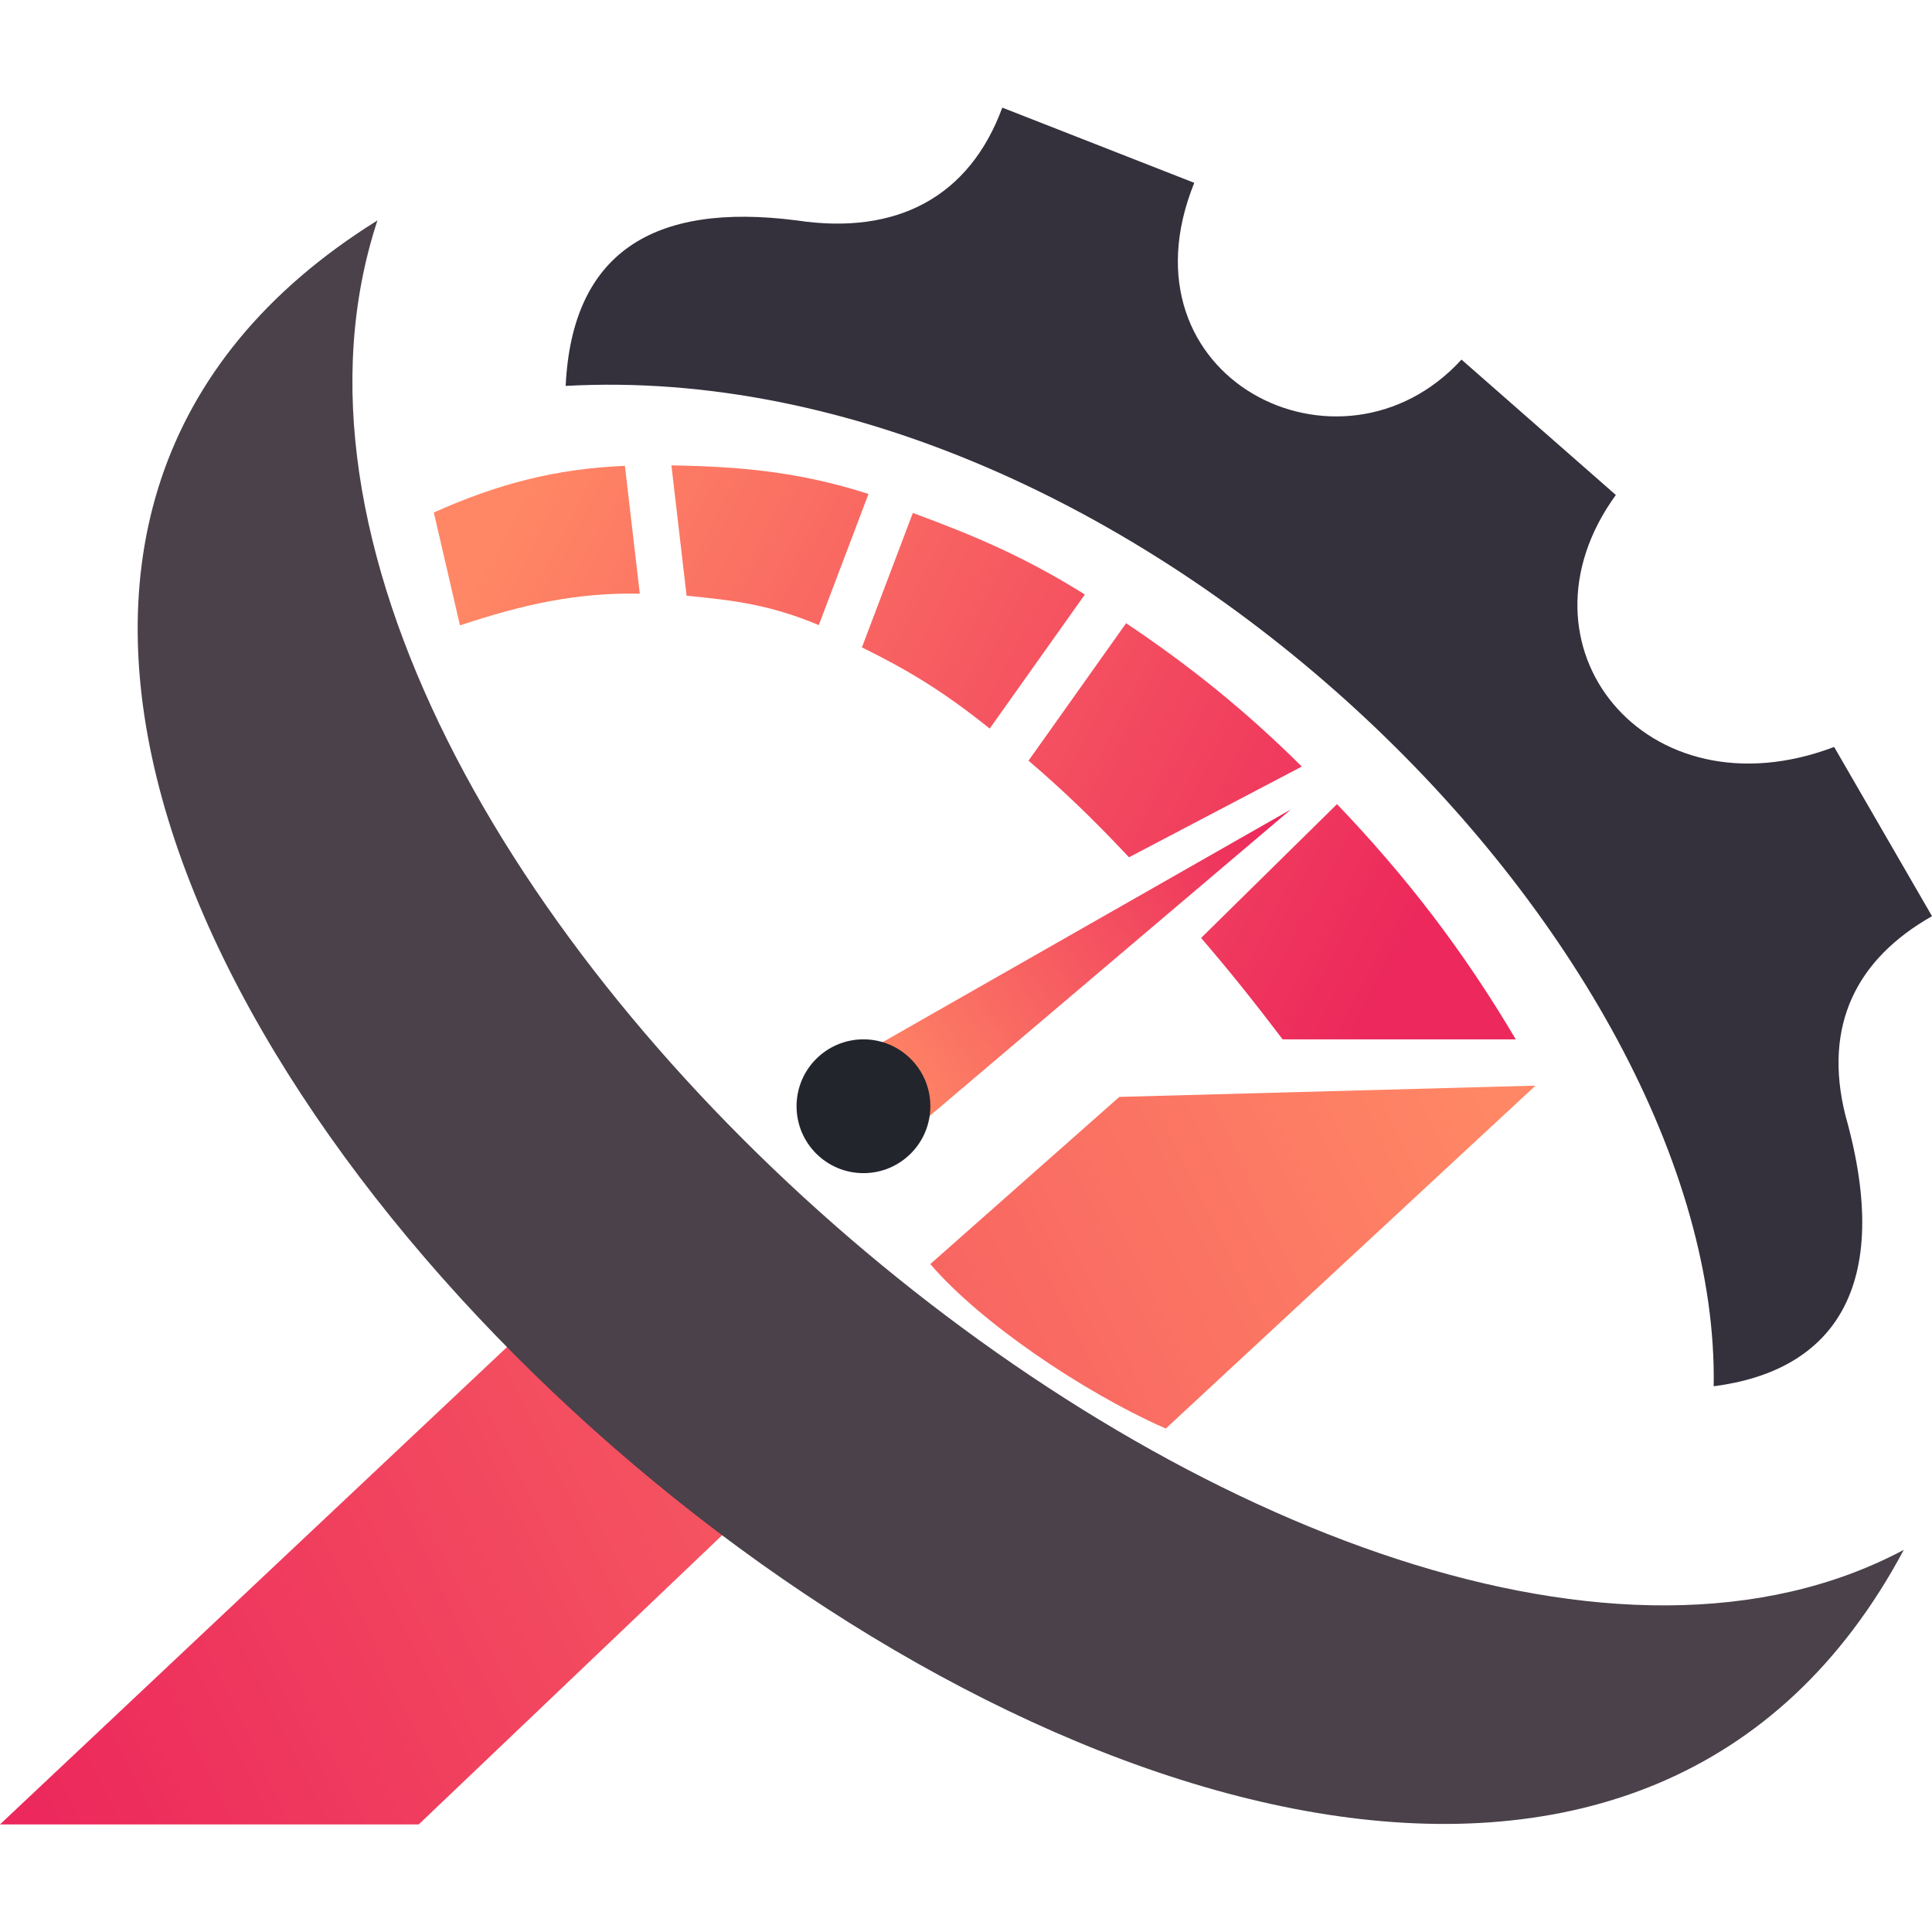
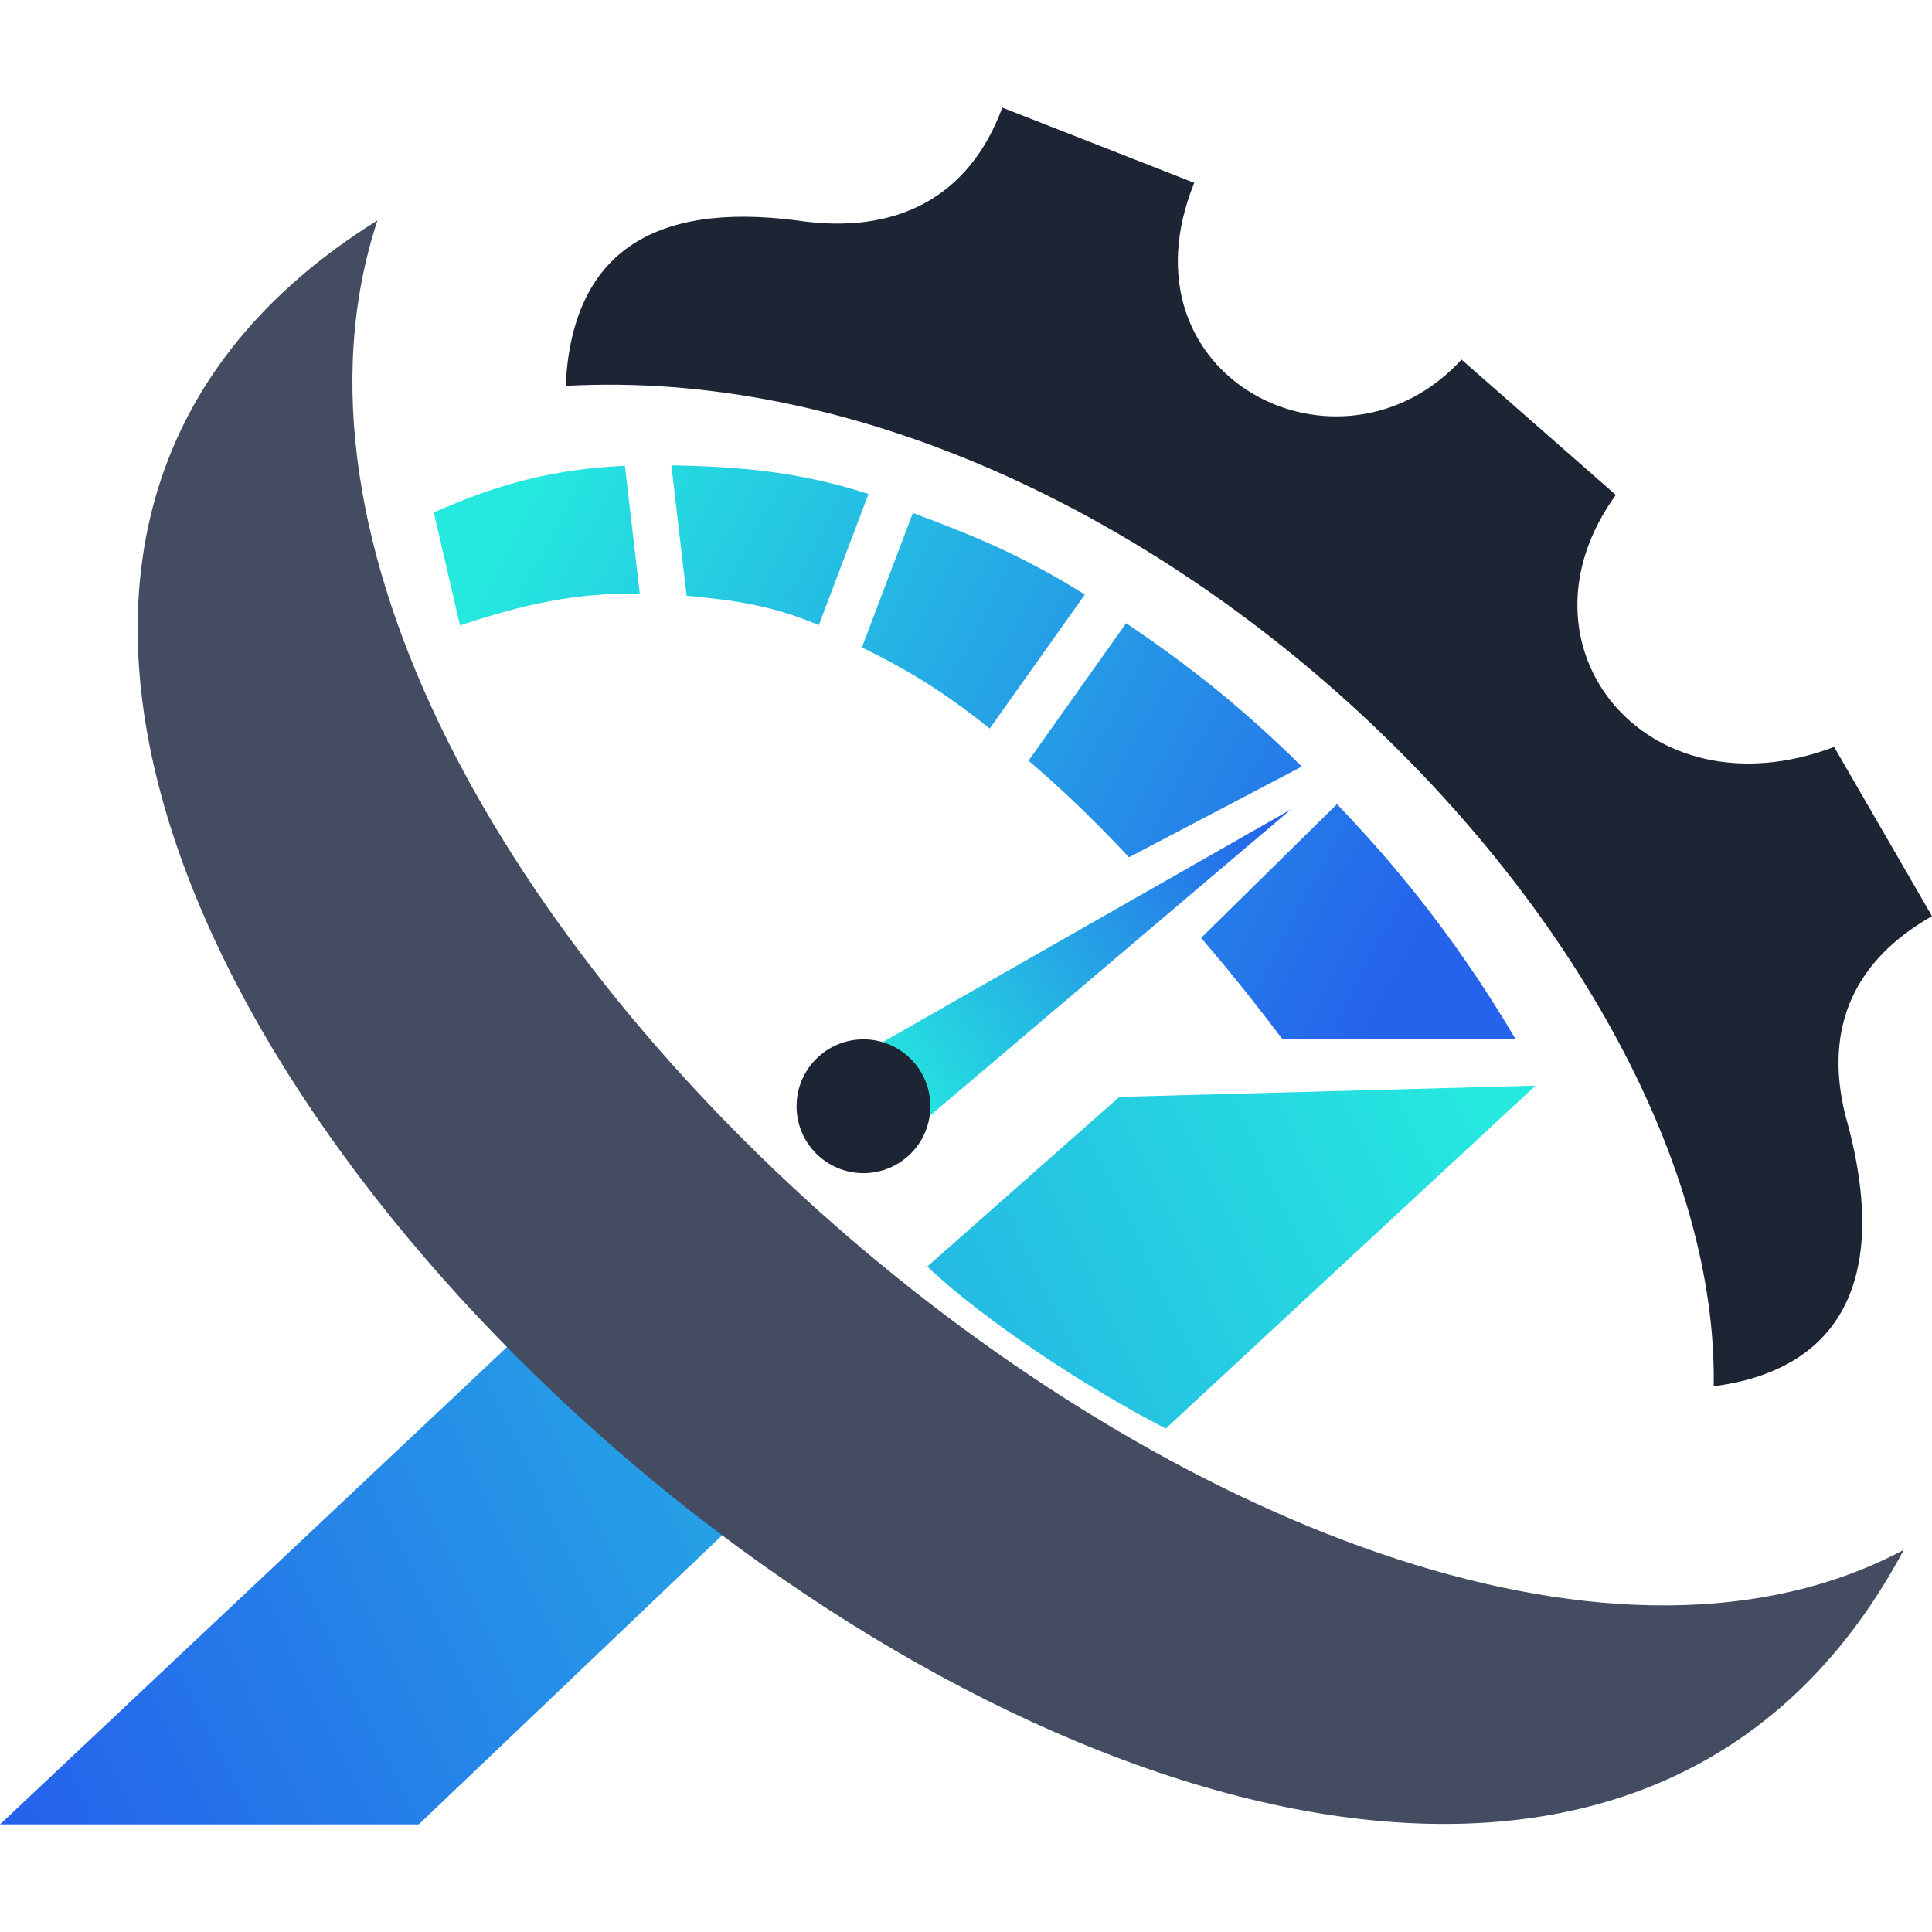
- <svg xmlns="http://www.w3.org/2000/svg" xmlns:xlink="http://www.w3.org/1999/xlink" id="uuid-ba0a5506-93fe-4929-be73-9cdb9c4fd967" data-name="Capa 1" viewBox="0 0 1848.18 1848.18">
+ <svg xmlns="http://www.w3.org/2000/svg" xmlns:xlink="http://www.w3.org/1999/xlink" id="Logo" width="4000" height="4000" viewBox="0 0 4000 4000">
  <defs>
-     <style>
-       .uuid-8d2cf8fd-7ba1-461d-adec-a2bb2cd14ab5 {
-         fill: url(#uuid-09aa00bc-dc76-463a-ab74-0f07294f739f);
-       }
- 
-       .uuid-8d2cf8fd-7ba1-461d-adec-a2bb2cd14ab5, .uuid-69129cfe-7bd9-4d7e-9a93-98efb194f0a5, .uuid-94fd902f-f90f-4c10-a5fa-a8f2062bc0c5, .uuid-2023ff45-1793-44d1-adb4-95504d0c0508, .uuid-5efaae13-93b5-408f-8570-2d77ea280353, .uuid-ce9e5fb9-ab62-4827-b34c-18437c5b493a, .uuid-5d66f4e7-1f4d-4863-b5a9-f7ee7414e8c0, .uuid-47a9c0b4-f6e0-4dfc-8b8d-6ff290d11835, .uuid-e9e76e18-f6d2-429c-a860-a2476e96d8a4, .uuid-366f3098-3ebb-4754-ac61-e345da1d9b58, .uuid-31fabd12-73a8-4840-a65d-a6dfb8f48895 {
-         stroke-width: 0px;
-       }
- 
-       .uuid-69129cfe-7bd9-4d7e-9a93-98efb194f0a5 {
-         fill: url(#uuid-87f5ff5c-91fb-4aaf-a12a-afb942df6587);
-       }
- 
-       .uuid-94fd902f-f90f-4c10-a5fa-a8f2062bc0c5 {
-         fill: url(#uuid-37bae382-7b7a-4843-9495-6a102138b2d8);
-       }
- 
-       .uuid-2023ff45-1793-44d1-adb4-95504d0c0508 {
-         fill: url(#uuid-bac413f1-30e7-4934-8cce-8c65c4b306b1);
-       }
- 
-       .uuid-5efaae13-93b5-408f-8570-2d77ea280353 {
-         fill: url(#uuid-1e250a91-d592-44ec-ba02-aa36cc8b6a42);
-       }
- 
-       .uuid-ce9e5fb9-ab62-4827-b34c-18437c5b493a {
-         fill: url(#uuid-ea9faf08-65bf-4640-9e4c-e171dc9b7236);
-       }
- 
-       .uuid-5d66f4e7-1f4d-4863-b5a9-f7ee7414e8c0 {
-         fill: url(#uuid-ad7084b6-0720-4f7e-af9e-b1324c64a004);
-       }
- 
-       .uuid-47a9c0b4-f6e0-4dfc-8b8d-6ff290d11835 {
-         fill: #34303c;
-       }
- 
-       .uuid-e9e76e18-f6d2-429c-a860-a2476e96d8a4 {
-         fill: #4a414a;
-       }
- 
-       .uuid-366f3098-3ebb-4754-ac61-e345da1d9b58 {
-         fill: url(#uuid-840cb240-f1ee-414a-b2bd-05940770a69a);
-       }
- 
-       .uuid-31fabd12-73a8-4840-a65d-a6dfb8f48895 {
-         fill: #22252c;
-       }
-     </style>
-     <linearGradient id="uuid-ad7084b6-0720-4f7e-af9e-b1324c64a004" data-name="Degradado sin nombre 43" x1="17.65" y1="1712.61" x2="1414.55" y2="1037.8" gradientUnits="userSpaceOnUse">
-       <stop offset="0" stop-color="#ec285c" />
-       <stop offset="1" stop-color="#ff8765" />
+     <linearGradient id="Degradado_sin_nombre_3" data-name="Degradado sin nombre 3" x1="38.189" y1="3706.581" x2="3061.5" y2="2246.11" gradientUnits="userSpaceOnUse">
+       <stop offset="0" stop-color="#2563eb" />
+       <stop offset="1" stop-color="#25e9df" />
    </linearGradient>
-     <linearGradient id="uuid-09aa00bc-dc76-463a-ab74-0f07294f739f" data-name="Degradado sin nombre 43" x1="23.44" y1="1724.61" x2="1420.35" y2="1049.81" xlink:href="#uuid-ad7084b6-0720-4f7e-af9e-b1324c64a004" />
-     <linearGradient id="uuid-1e250a91-d592-44ec-ba02-aa36cc8b6a42" data-name="Degradado sin nombre 43" x1="1203.51" y1="774.46" x2="864.49" y2="1083.1" gradientTransform="translate(318.27 155.36) rotate(-.83) scale(.89 .83) skewX(-14.84)" xlink:href="#uuid-ad7084b6-0720-4f7e-af9e-b1324c64a004" />
-     <linearGradient id="uuid-37bae382-7b7a-4843-9495-6a102138b2d8" data-name="Degradado sin nombre 43" x1="1343.88" y1="818.09" x2="564.79" y2="405.11" xlink:href="#uuid-ad7084b6-0720-4f7e-af9e-b1324c64a004" />
-     <linearGradient id="uuid-ea9faf08-65bf-4640-9e4c-e171dc9b7236" data-name="Degradado sin nombre 43" x1="1330.55" y1="832.22" x2="540.57" y2="413.48" xlink:href="#uuid-ad7084b6-0720-4f7e-af9e-b1324c64a004" />
-     <linearGradient id="uuid-840cb240-f1ee-414a-b2bd-05940770a69a" data-name="Degradado sin nombre 43" x1="1357.75" y1="856.07" x2="547.12" y2="426.38" xlink:href="#uuid-ad7084b6-0720-4f7e-af9e-b1324c64a004" />
-     <linearGradient id="uuid-87f5ff5c-91fb-4aaf-a12a-afb942df6587" data-name="Degradado sin nombre 43" x1="1338.78" y1="927.22" x2="519.04" y2="492.69" xlink:href="#uuid-ad7084b6-0720-4f7e-af9e-b1324c64a004" />
-     <linearGradient id="uuid-bac413f1-30e7-4934-8cce-8c65c4b306b1" data-name="Degradado sin nombre 43" x1="1287.76" y1="929.49" x2="482.78" y2="502.79" xlink:href="#uuid-ad7084b6-0720-4f7e-af9e-b1324c64a004" />
+     <linearGradient id="Degradado_sin_nombre_3-2" data-name="Degradado sin nombre 3" x1="31.943" y1="3741.636" x2="3073.477" y2="2272.362" xlink:href="#Degradado_sin_nombre_3" />
+     <linearGradient id="Degradado_sin_nombre_3-3" data-name="Degradado sin nombre 3" x1="2611.663" y1="1663.418" x2="1877.922" y2="2331.42" gradientTransform="translate(679.859 346.953) rotate(-.83) scale(.887 .831) skewX(-14.836)" xlink:href="#Degradado_sin_nombre_3" />
+     <linearGradient id="Degradado_sin_nombre_3-4" data-name="Degradado sin nombre 3" x1="2908.56" y1="1770.586" x2="1222.361" y2="876.774" xlink:href="#Degradado_sin_nombre_3" />
+     <linearGradient id="Degradado_sin_nombre_3-5" data-name="Degradado sin nombre 3" x1="2879.697" y1="1801.176" x2="1169.95" y2="894.881" xlink:href="#Degradado_sin_nombre_3" />
+     <linearGradient id="Degradado_sin_nombre_3-6" data-name="Degradado sin nombre 3" x1="2938.559" y1="1852.795" x2="1184.125" y2="922.813" xlink:href="#Degradado_sin_nombre_3" />
+     <linearGradient id="Degradado_sin_nombre_3-7" data-name="Degradado sin nombre 3" x1="2897.519" y1="2006.775" x2="1123.35" y2="1066.332" xlink:href="#Degradado_sin_nombre_3" />
+     <linearGradient id="Degradado_sin_nombre_3-8" data-name="Degradado sin nombre 3" x1="2787.094" y1="2011.683" x2="1044.881" y2="1088.179" xlink:href="#Degradado_sin_nombre_3" />
  </defs>
-   <polygon class="uuid-5d66f4e7-1f4d-4863-b5a9-f7ee7414e8c0" points="730.14 1431.15 400.57 1745.25 0 1745.25 527.33 1248.78 730.14 1431.15" />
-   <path class="uuid-47a9c0b4-f6e0-4dfc-8b8d-6ff290d11835" d="m541.11,369.16c544.89-29.91,1105.32,536.46,1098.23,956.97,113.42-14.65,172.84-93.54,126.03-259.03-21.6-86.34,10.68-149.8,82.82-190.67l-93.62-161.89c-180.04,68.35-313.27-97.14-208.84-241.04l-147.63-129.51c-115.22,125.92-331.27,17.99-255.65-169.09l-183.64-71.95c-31.41,85.34-100.82,122.32-196.48,107.93-138.73-17.92-215.15,31.92-221.21,158.3Z" />
-   <path class="uuid-8d2cf8fd-7ba1-461d-adec-a2bb2cd14ab5" d="m1468.9,1038.52l-398.13,10.79-180.83,159.91c47.06,55.03,145.06,122.03,225.24,157.36l353.71-328.06Z" />
-   <path class="uuid-e9e76e18-f6d2-429c-a860-a2476e96d8a4" d="m361.07,210.86c-870.89,542.46,985.17,2162.39,1460.11,1271.76C1280.51,1770.46,159.51,823.41,361.07,210.86Z" />
-   <polygon class="uuid-5efaae13-93b5-408f-8570-2d77ea280353" points="1235 774.25 825.74 1007.53 876.14 1078.71 1235 774.25" />
-   <circle class="uuid-31fabd12-73a8-4840-a65d-a6dfb8f48895" cx="826" cy="1058.25" r="64" />
+   <path d="m1171.11,798.96c1179.312-64.728,2392.244,1161.06,2376.891,2071.161,245.473-31.712,374.068-202.444,272.758-560.615-46.759-186.872,23.124-324.201,179.241-412.675l-202.62-350.384c-389.654,147.94-677.998-210.231-451.999-521.683l-319.517-280.307c-249.379,272.521-716.964,38.932-553.309-365.957l-397.447-155.726c-67.989,184.703-218.206,264.735-425.235,233.59-300.244-38.779-465.648,69.094-478.763,342.598Z" fill="#1d2535" stroke-width="0" />
+   <polygon points="1580.247 3097.434 866.941 3777.227 0 3777.227 1141.289 2702.715 1580.247 3097.434" fill="url(#Degradado_sin_nombre_3)" stroke-width="0" />
+   <path d="m3179.13,2247.665l-861.666,23.359-397.553,351.135c119.06,113.453,335.089,254.148,493.679,335.521l765.54-710.014Z" fill="url(#Degradado_sin_nombre_3-2)" stroke-width="0" />
+   <path d="m781.456,456.362c-1884.856,1174.05,2132.194,4680.04,3160.096,2752.464C2771.408,3831.791,345.217,1782.103,781.456,456.362Z" fill="#434c61" stroke-width="0" />
  <g>
-     <path class="uuid-94fd902f-f90f-4c10-a5fa-a8f2062bc0c5" d="m1037.8,568.72c-57.01-35.69-104.94-56.06-164.55-78.01l-48.73,128.58c43.11,21.34,76.36,40.88,122.25,77.66l91.04-128.23Z" />
-     <path class="uuid-ce9e5fb9-ab62-4827-b34c-18437c5b493a" d="m830.82,472.52c-66.21-21.29-122.96-26.22-188.54-27.33l14.52,124.69c44.7,4.31,79.98,8.56,126.47,28.1l47.55-125.46Z" />
-     <path class="uuid-366f3098-3ebb-4754-ac61-e345da1d9b58" d="m1245.32,733.29c-54.43-53.98-106.98-96.16-168.06-137.12l-93.35,131.49c33.1,28.41,61.08,55.1,96.11,92.43l165.3-86.79Z" />
-     <path class="uuid-69129cfe-7bd9-4d7e-9a93-98efb194f0a5" d="m1279,769.25l-130,128c28.11,32.79,48.43,58.19,78,97h223c-49.78-84.25-104.46-155.53-171-225Z" />
-     <path class="uuid-2023ff45-1793-44d1-adb4-95504d0c0508" d="m597.81,445.62c-66.41,2.8-121.29,17.14-182.81,44.63l25,108c61.02-20.17,111.15-31.44,172.04-30.34l-14.24-122.28Z" />
+     <polygon points="2672.901 1675.699 1787.137 2180.584 1896.221 2334.64 2672.901 1675.699" fill="url(#Degradado_sin_nombre_3-3)" stroke-width="0" />
+     <circle cx="1787.706" cy="2290.358" r="138.515" fill="#1d2535" stroke-width="0" />
+   </g>
+   <g>
+     <path d="m2246.094,1230.885c-123.378-77.243-227.125-121.327-356.133-168.834l-105.475,278.275c93.305,46.182,165.27,88.479,264.575,168.084l197.033-277.525Z" fill="url(#Degradado_sin_nombre_3-4)" stroke-width="0" />
+     <path d="m1798.131,1022.681c-143.301-46.068-266.121-56.753-408.049-59.151l31.419,269.876c96.749,9.336,173.094,18.523,273.711,60.807l102.919-271.532Z" fill="url(#Degradado_sin_nombre_3-5)" stroke-width="0" />
+     <path d="m2695.24,1587.061c-117.793-116.832-231.533-208.122-363.724-296.778l-202.045,284.586c71.642,61.493,132.193,119.252,208.004,200.039l357.766-187.847Z" fill="url(#Degradado_sin_nombre_3-6)" stroke-width="0" />
+     <path d="m2768.13,1664.878l-281.358,277.029c60.831,70.96,104.812,125.946,168.815,209.936h482.637c-107.744-182.336-226.08-336.614-370.094-486.966Z" fill="url(#Degradado_sin_nombre_3-7)" stroke-width="0" />
+     <path d="m1293.829,964.455c-143.729,6.068-262.498,37.097-395.648,96.586l54.107,233.744c132.066-43.658,240.565-68.036,372.352-65.67l-30.812-264.659Z" fill="url(#Degradado_sin_nombre_3-8)" stroke-width="0" />
  </g>
</svg>
